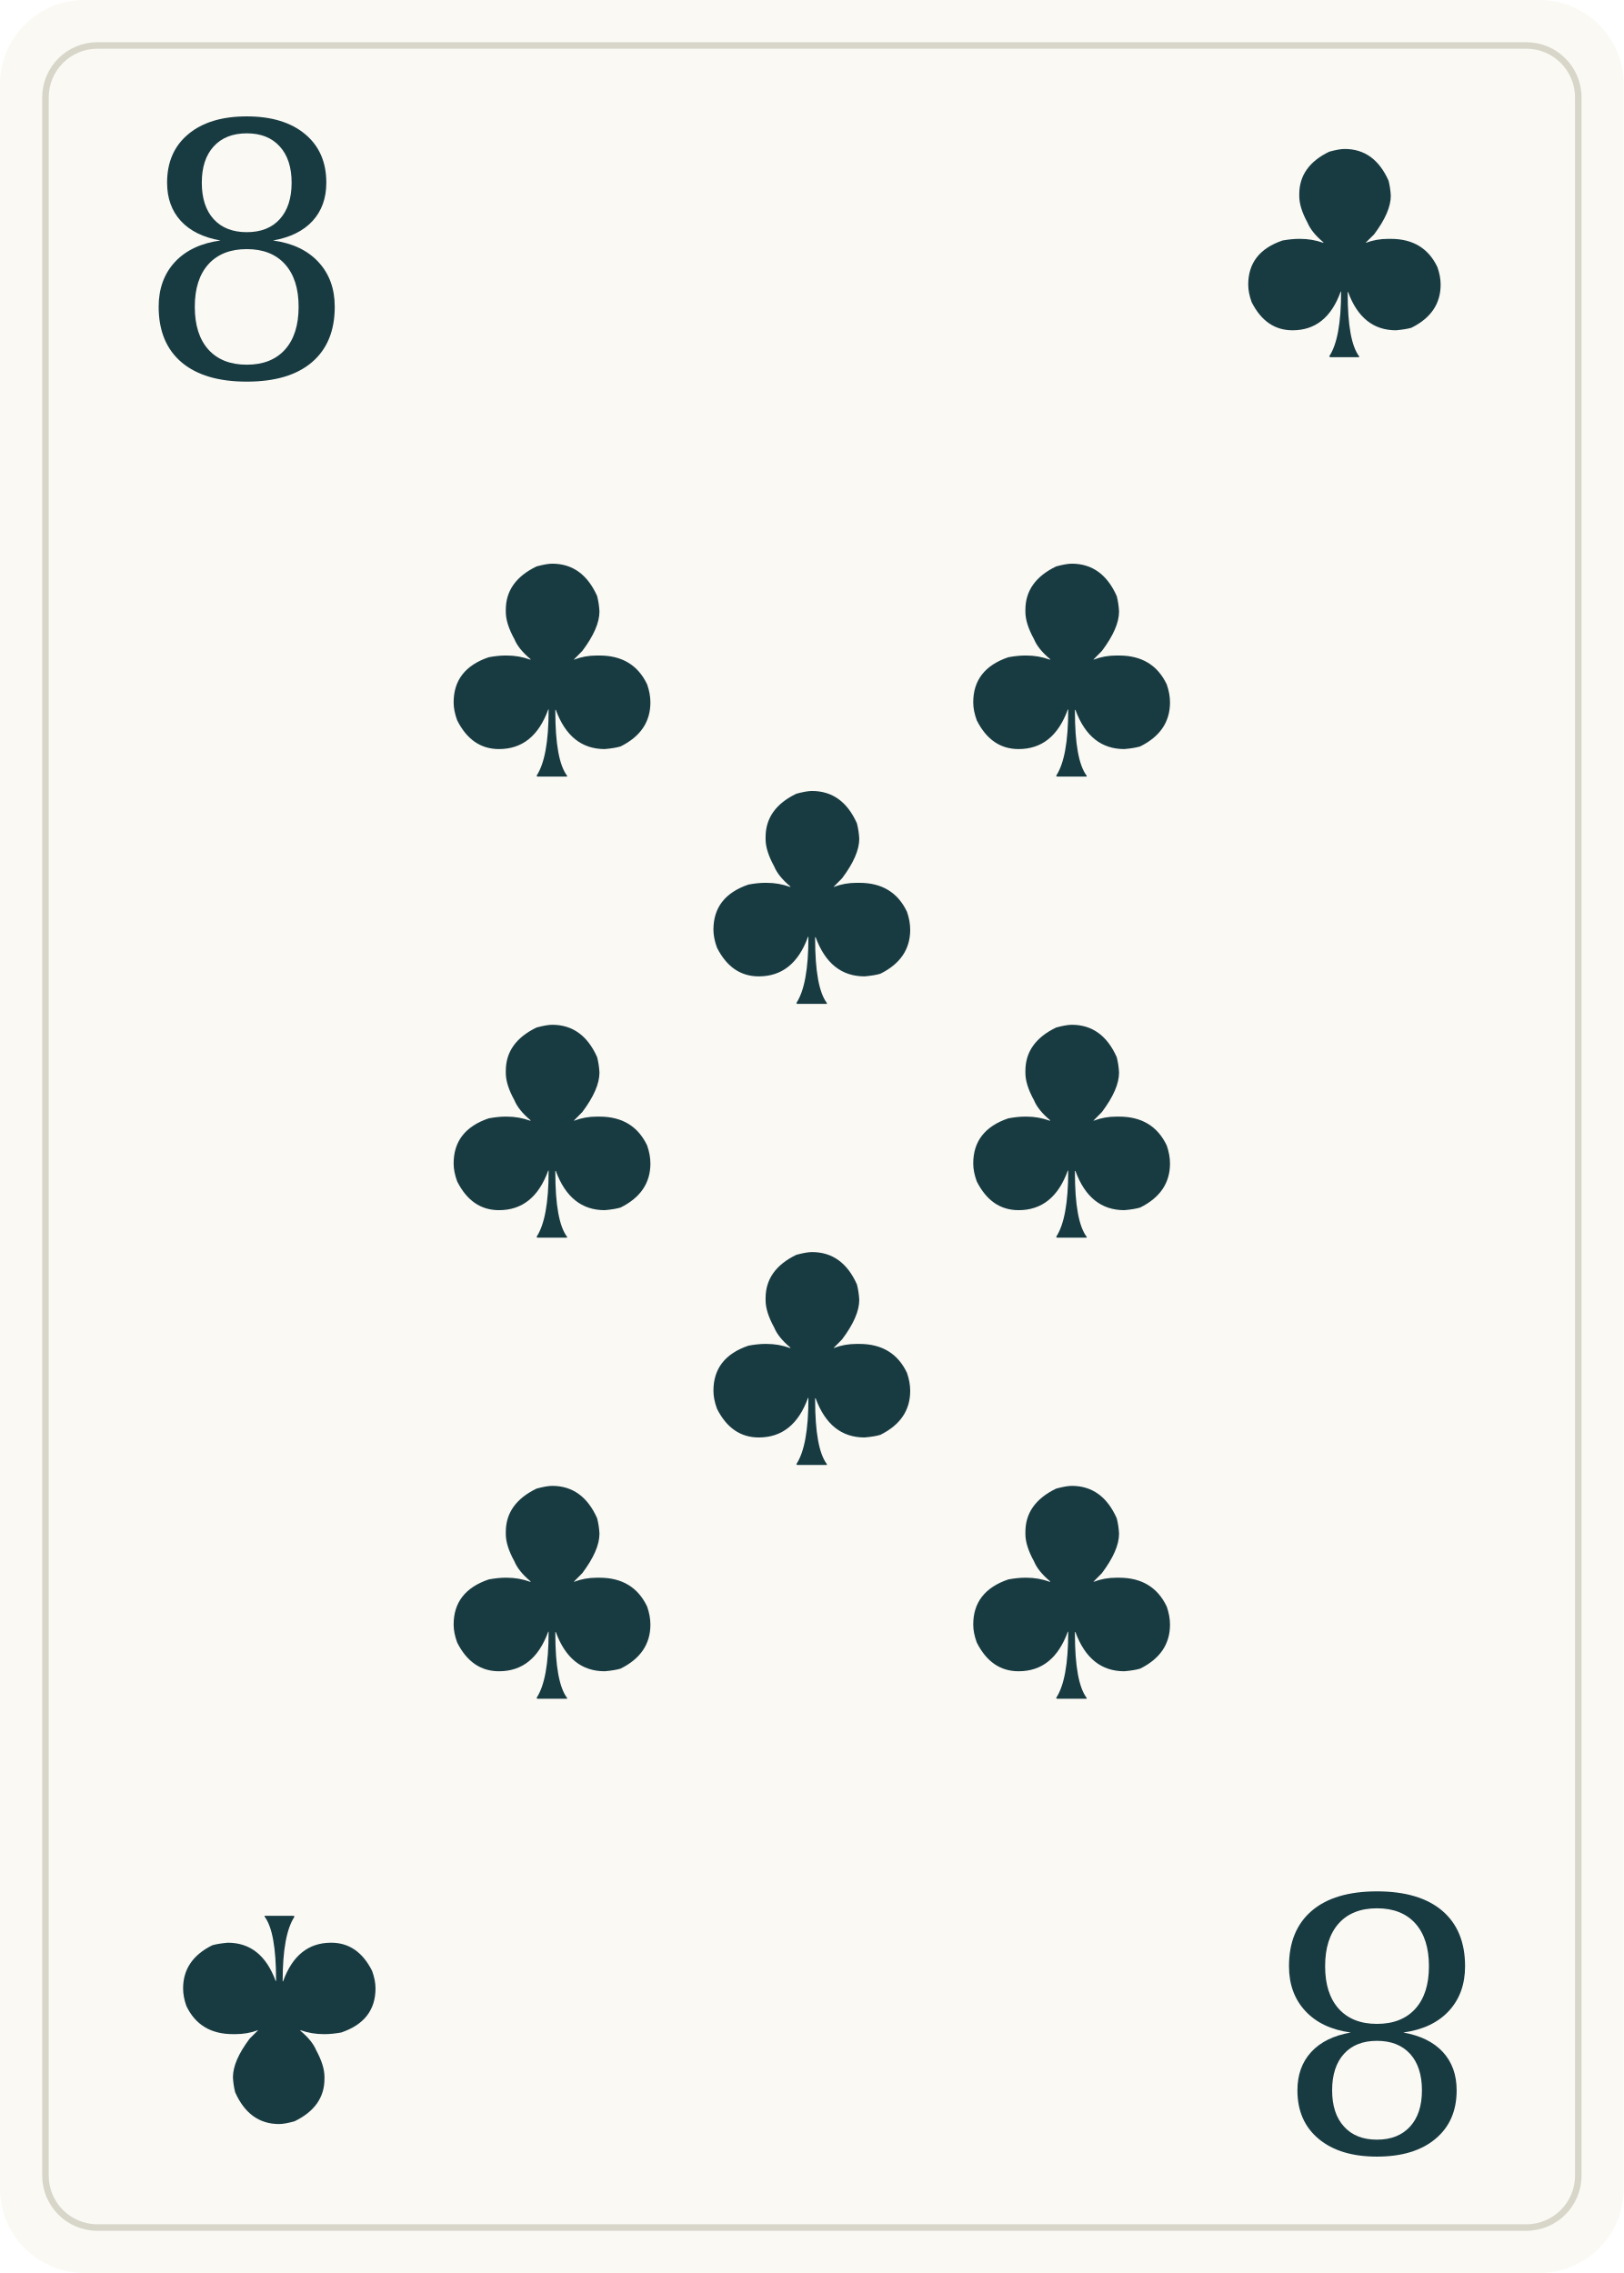
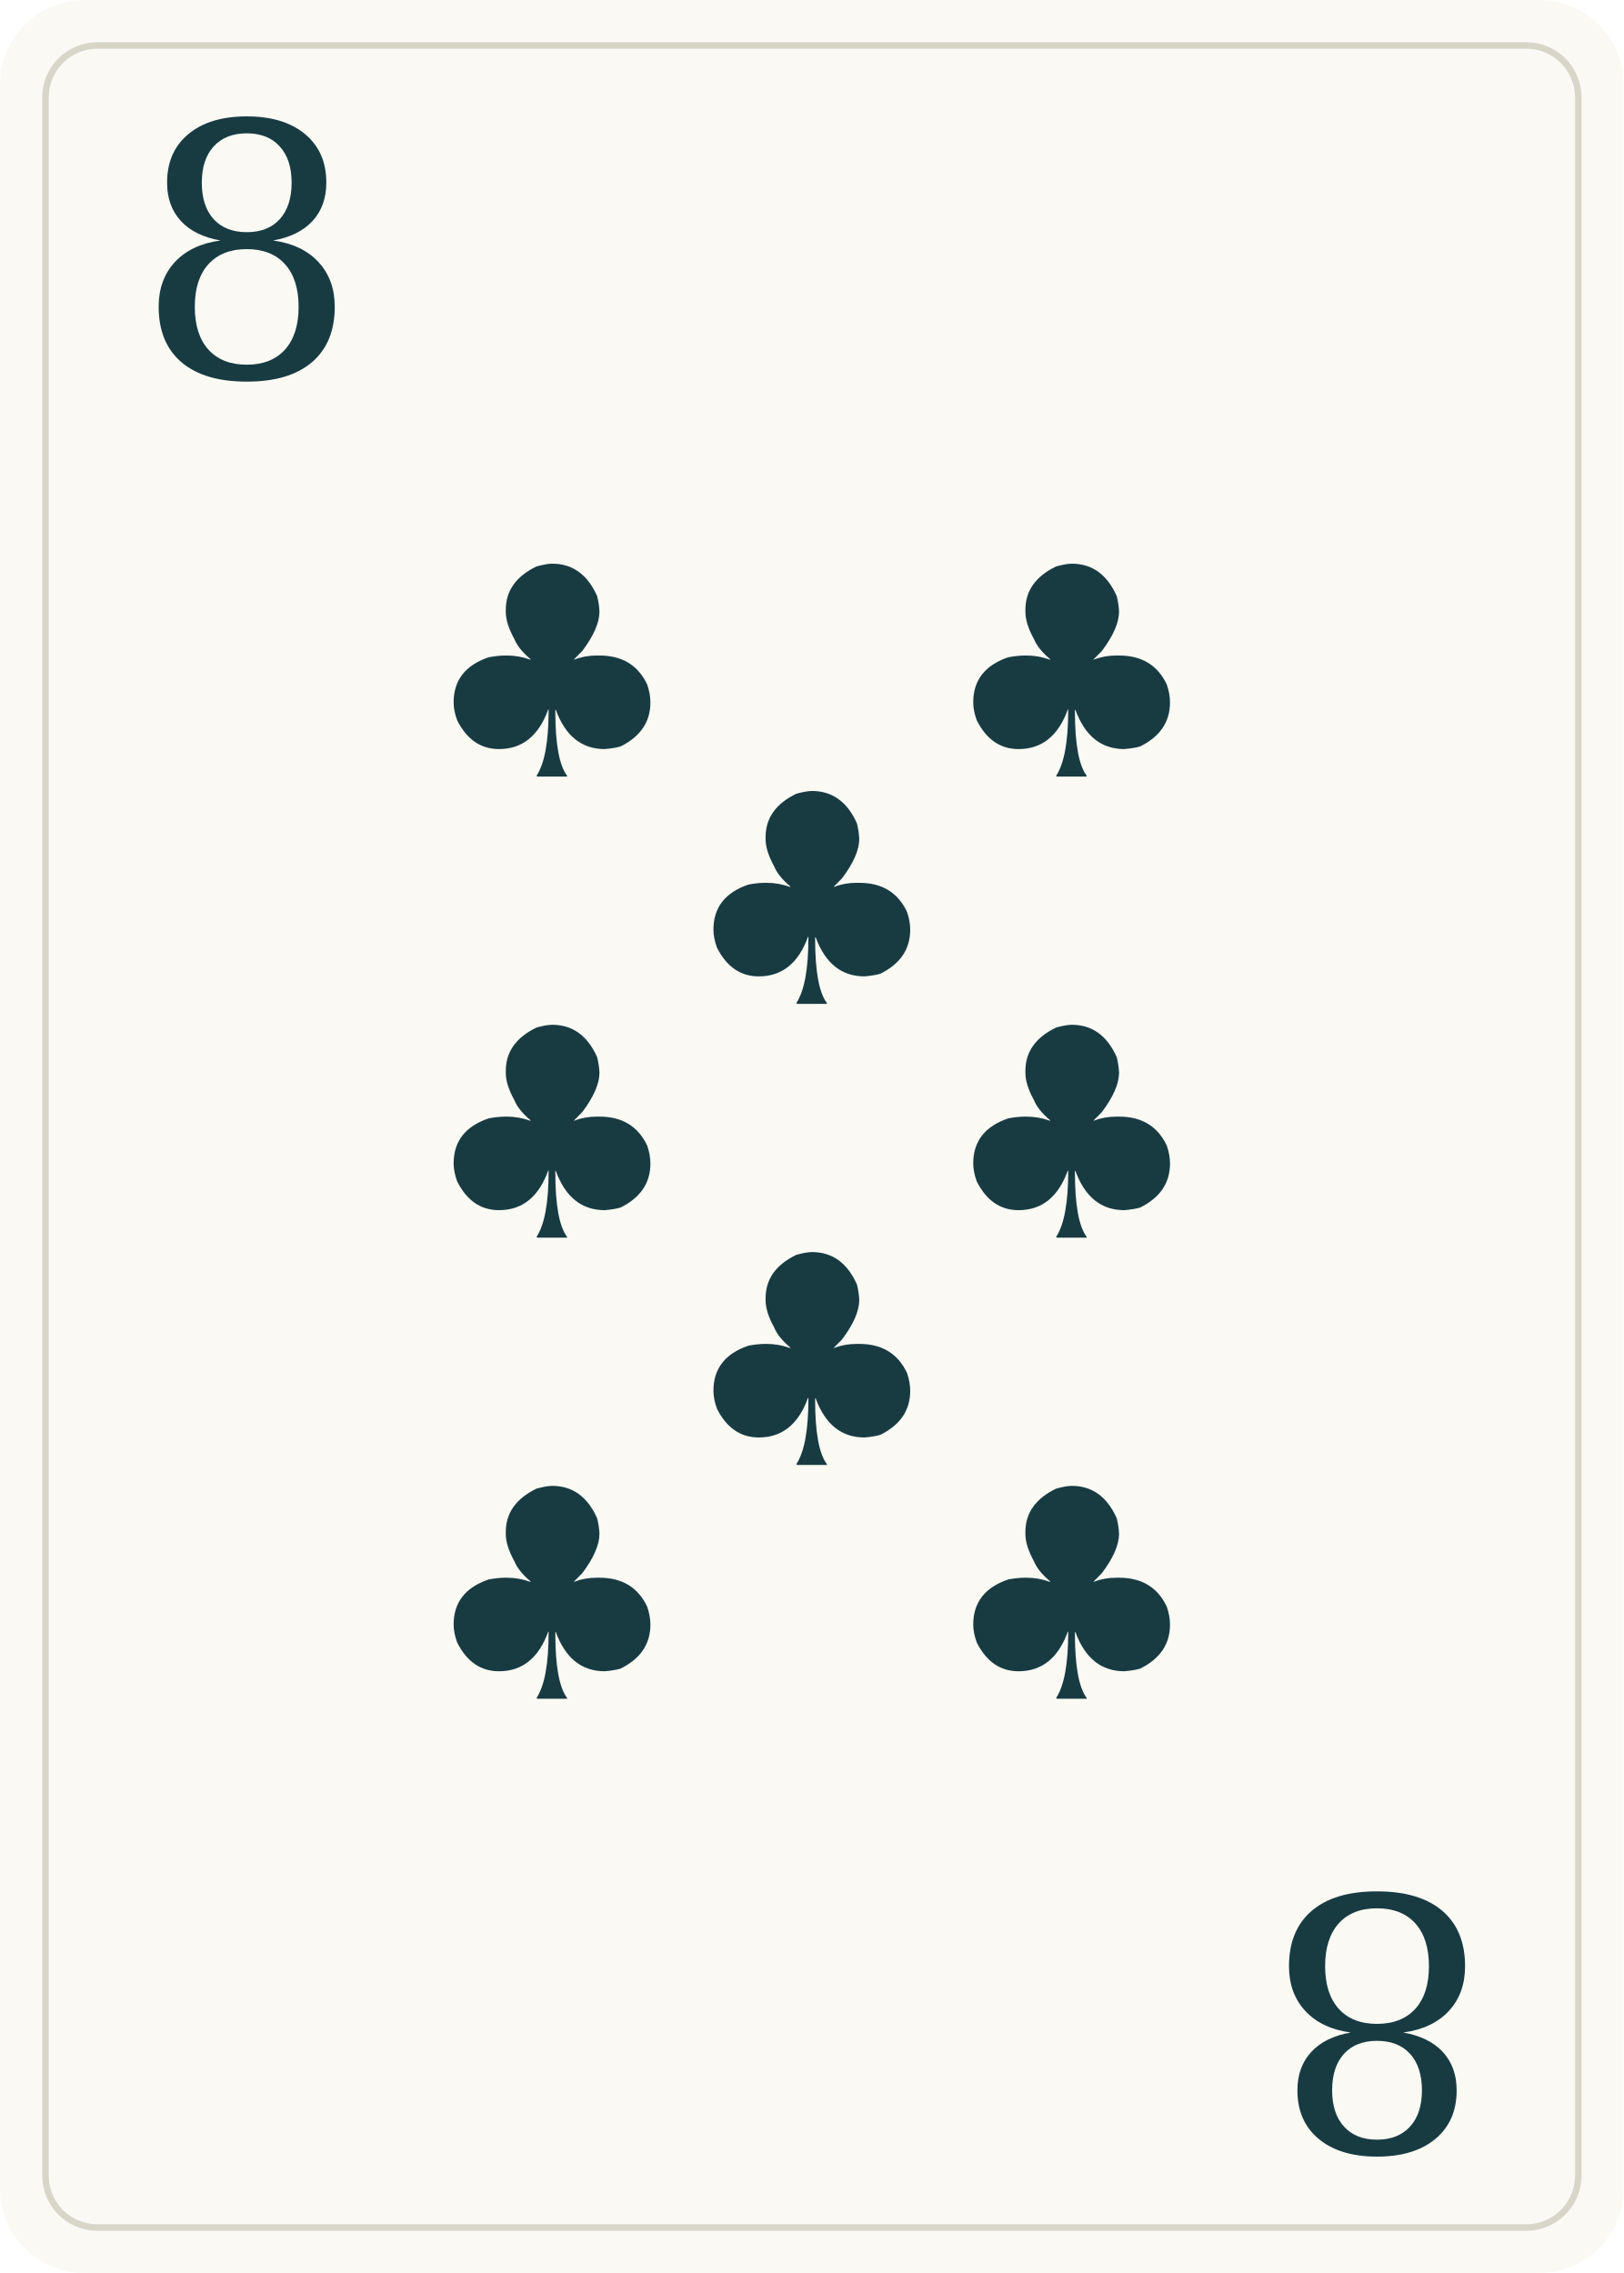
<svg xmlns="http://www.w3.org/2000/svg" width="250" height="350" viewBox="0 0 250 350">
  <rect width="250" height="350" rx="13" fill="#faf9f4" />
  <rect x="7" y="7" width="236" height="336" rx="8" fill="none" stroke="#d7d6c9" />
  <g fill="#183b42" font-family="Georgia,DejaVu Serif,serif" text-anchor="middle">
    <text x="38" y="58" font-size="54">8</text>
-     <text x="207" y="55" font-size="44">♣</text>
    <g transform="rotate(180 125 175)">
      <text x="38" y="58" font-size="54">8</text>
-       <text x="207" y="55" font-size="44">♣</text>
    </g>
    <text x="85" y="104" dominant-baseline="central" font-size="45">♣</text>
    <text x="165" y="104" dominant-baseline="central" font-size="45">♣</text>
    <text x="125" y="139" dominant-baseline="central" font-size="45">♣</text>
    <text x="85" y="175" dominant-baseline="central" font-size="45">♣</text>
    <text x="165" y="175" dominant-baseline="central" font-size="45">♣</text>
    <text x="125" y="210" dominant-baseline="central" font-size="45">♣</text>
    <text x="85" y="246" dominant-baseline="central" font-size="45">♣</text>
    <text x="165" y="246" dominant-baseline="central" font-size="45">♣</text>
  </g>
</svg>
